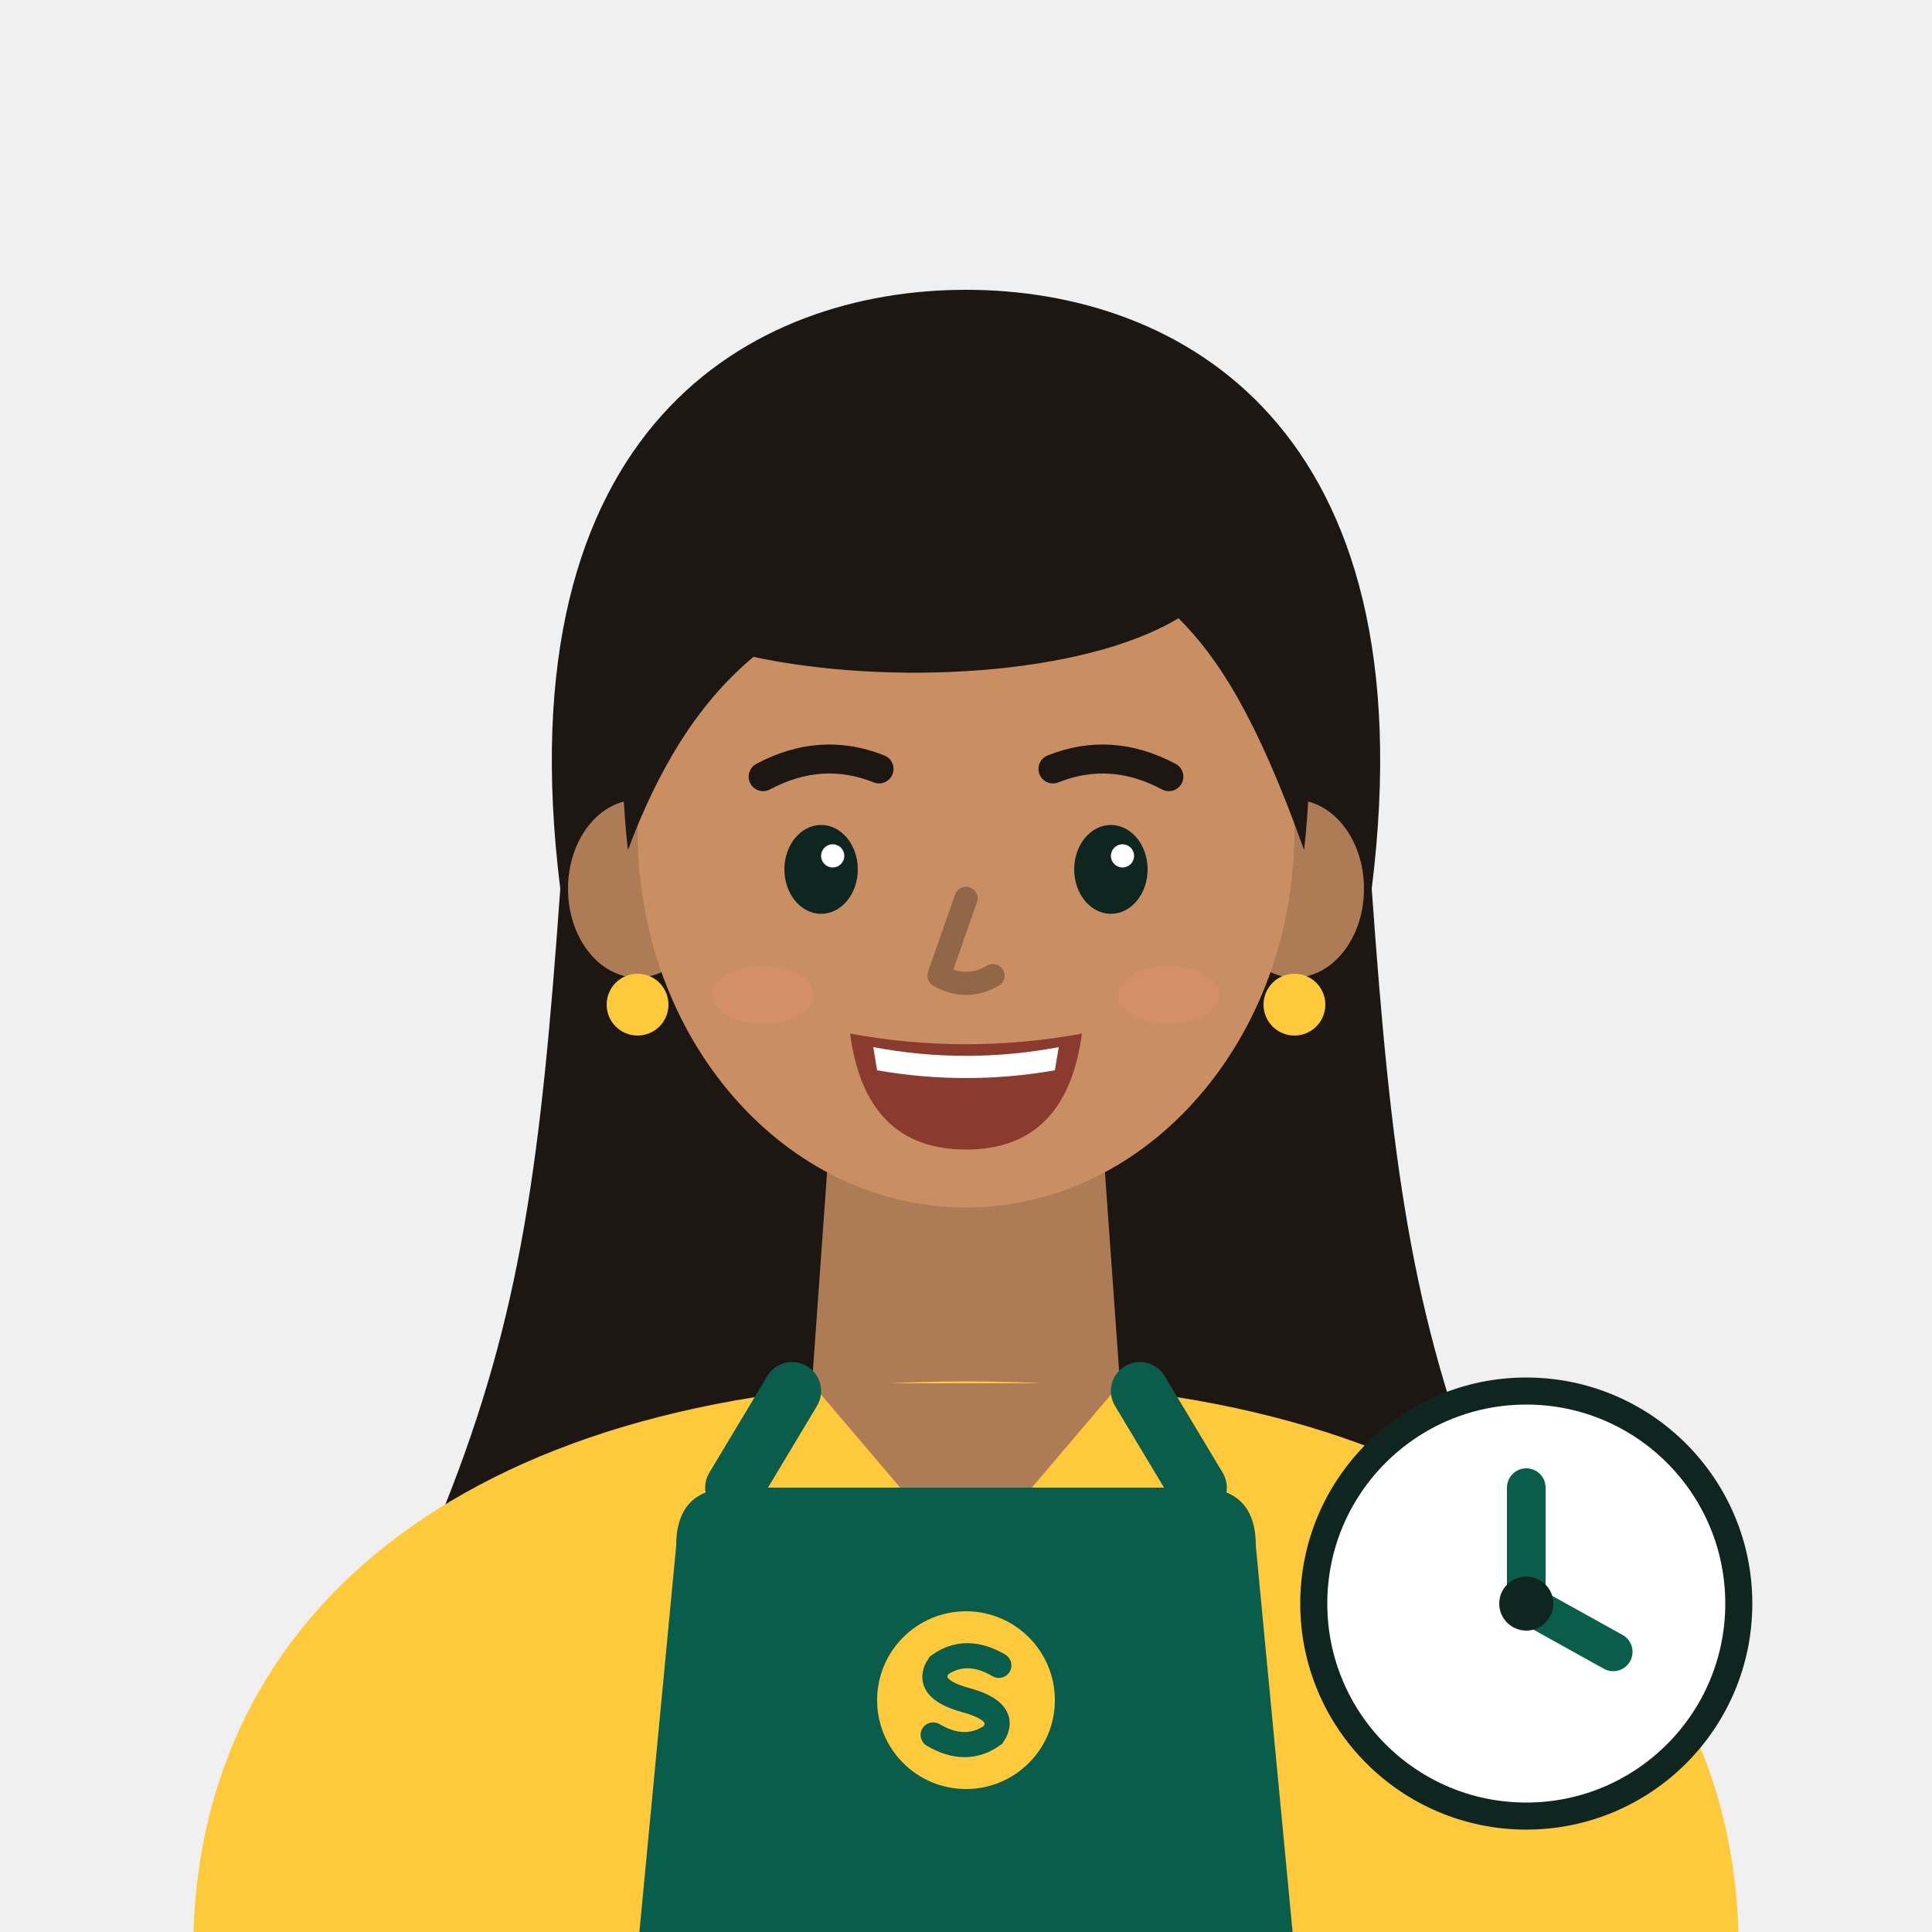
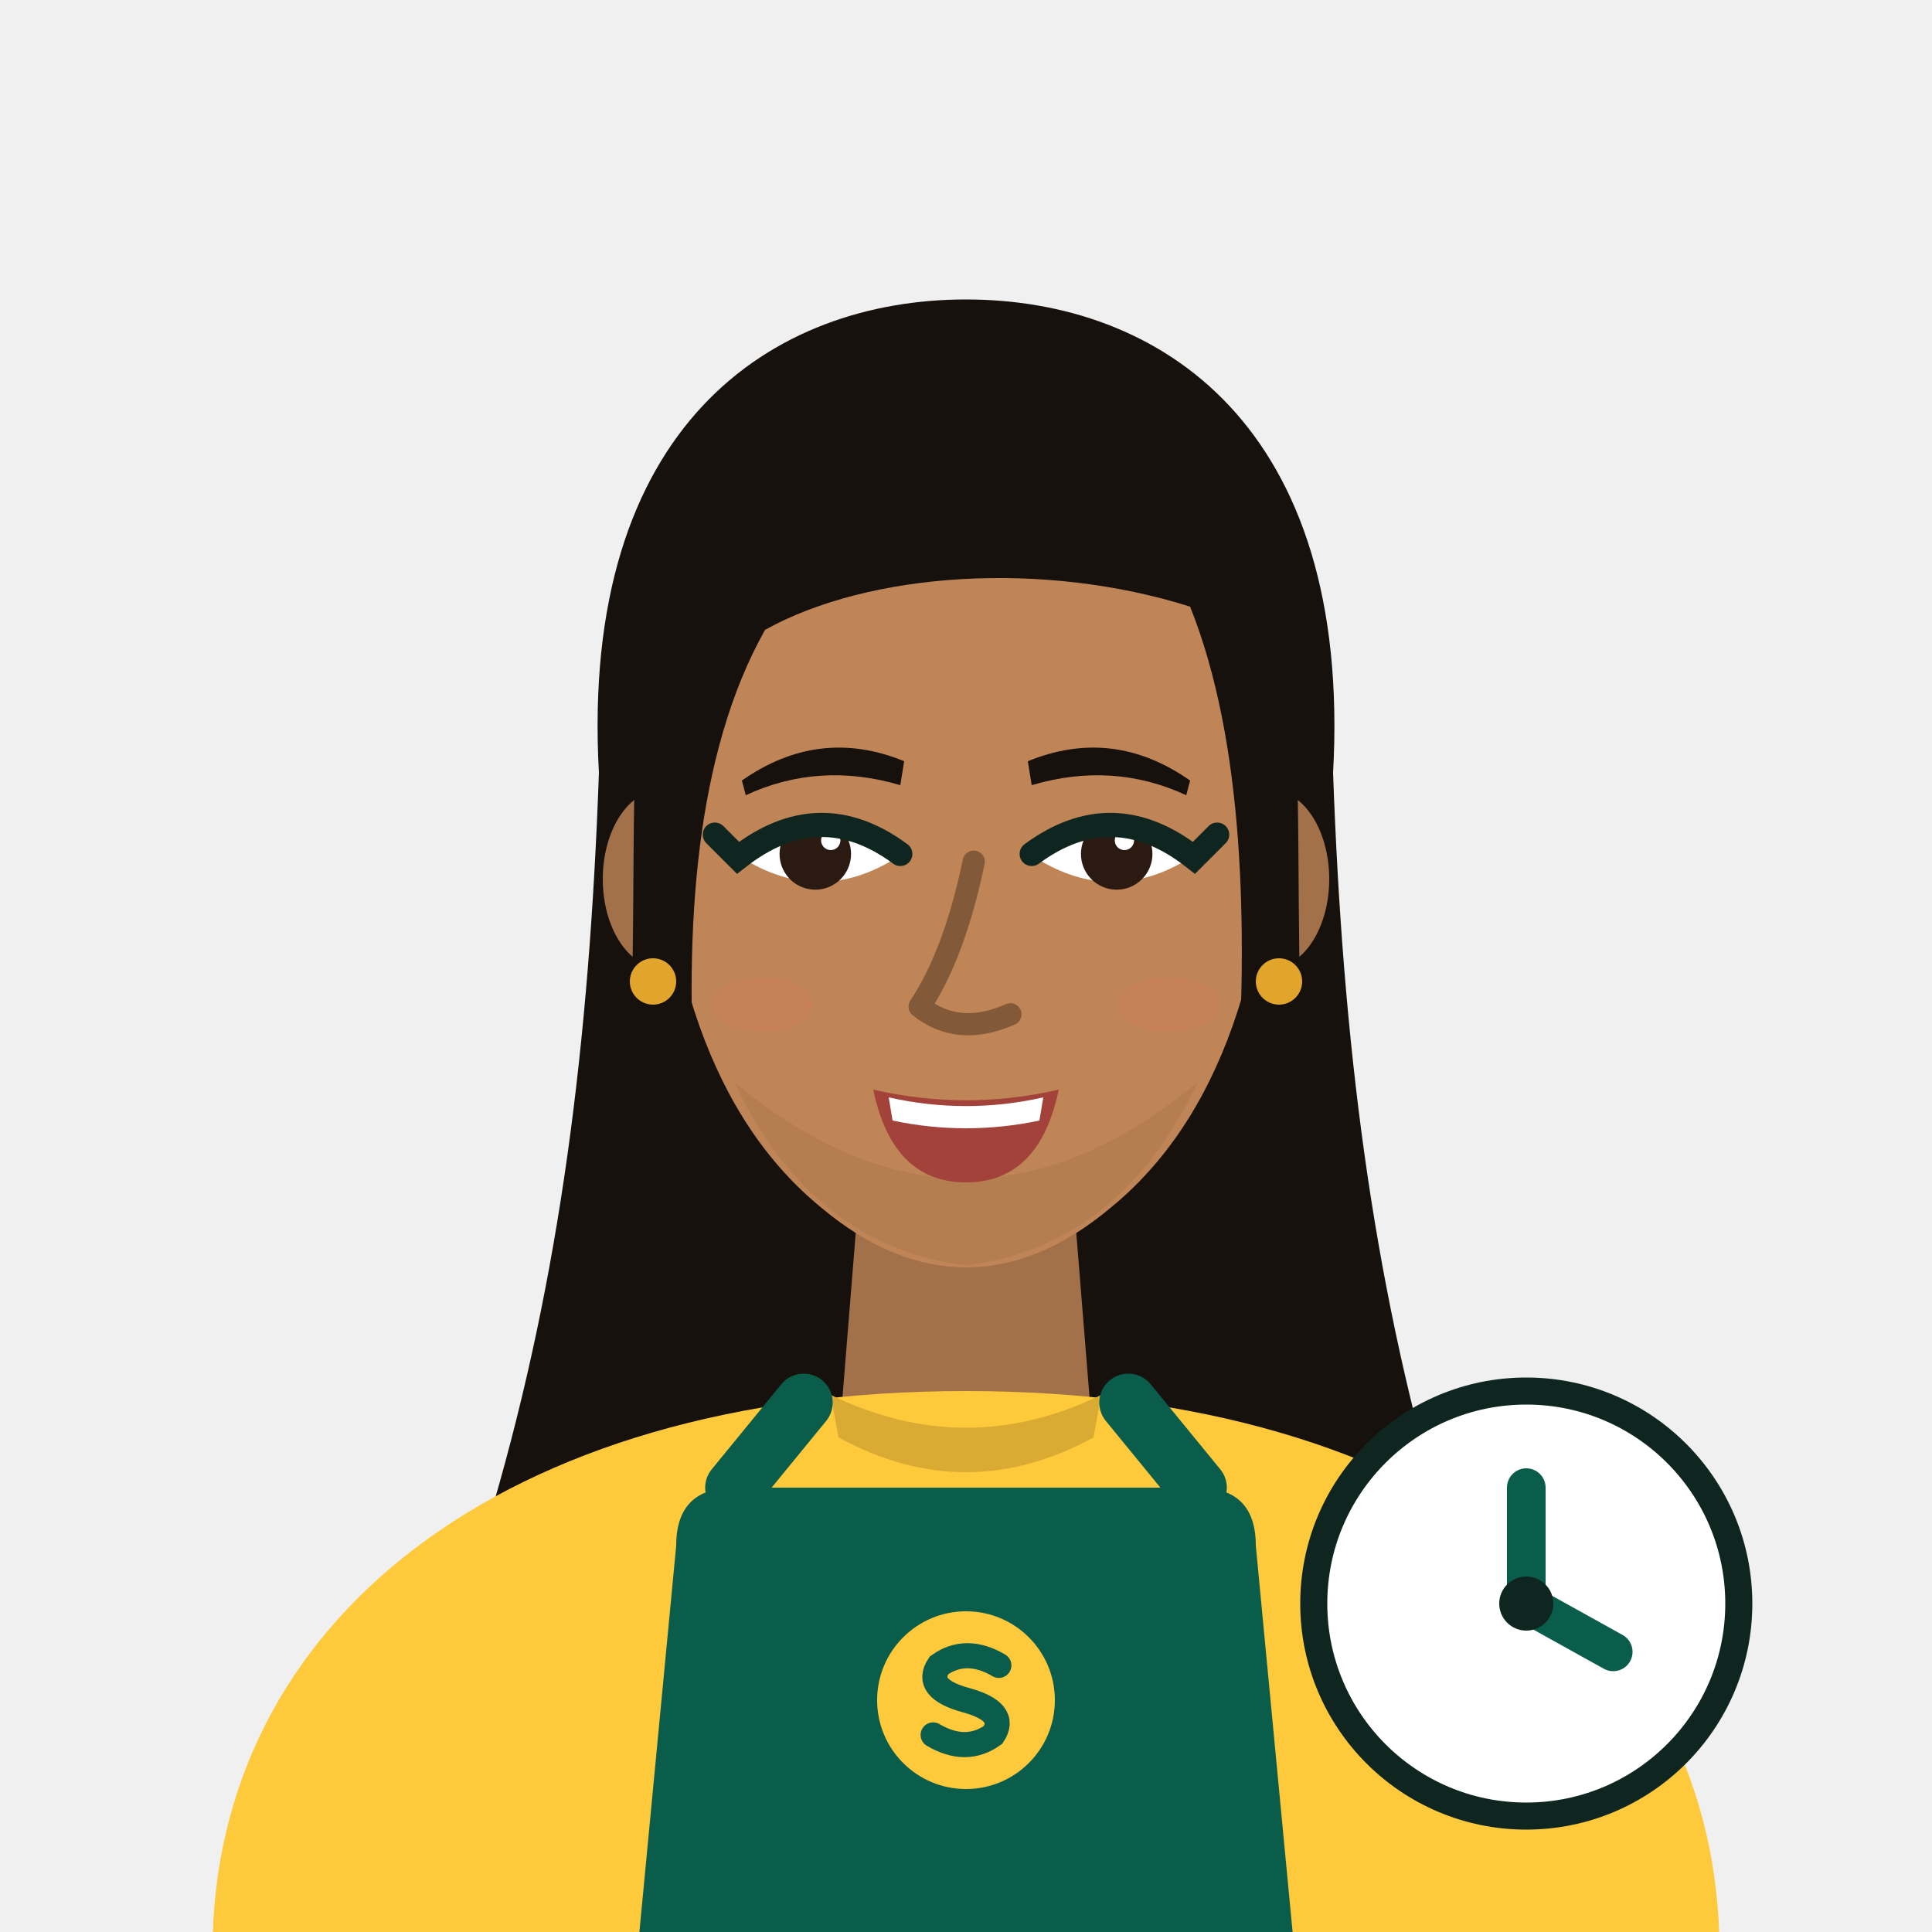
<svg xmlns="http://www.w3.org/2000/svg" viewBox="0 0 100 100" width="400" height="400">
-   <path d="M29 46C26 22 39 15 50 15C61 15 74 22 71 46C72 60 73 68 77 78L23 78C27 68 28 60 29 46Z" fill="#1d1714" />
-   <path d="M43 58L57 58L58 72L42 72Z" fill="#ad7b55" />
-   <path d="M10 101C10 83 25 71.5 50 71.5C75 71.5 90 83 90 101Z" fill="#ffc93c" />
-   <path d="M42 71.6L50 81L58 71.6Z" fill="#ad7b55" />
+   <path d="M31 40C30 22 40 15.5 50 15.5C60 15.5 70 22 69 40C69.5 54 71 66 74.5 78L25.5 78C29 66 30.5 54 31 40Z" fill="#17110e" />
+   <path d="M44.6 60L55.4 60L56.4 72.4L43.6 72.4Z" fill="#a27149" />
+   <path d="M11 101C11 84 26 72 50 72C74 72 89 84 89 101Z" fill="#ffc93c" />
+   <path d="M43 72.2Q50 75.6 57 72.2L56.6 74.4Q50 78 43.4 74.4Z" fill="#d9ab33" />
  <path d="M33 101L35 80Q35 77 38 77L62 77Q65 77 65 80L67 101Z" fill="#0b5d4b" />
-   <path d="M38 77L41 72M62 77L59 72" stroke="#0b5d4b" stroke-width="3" stroke-linecap="round" />
+   <path d="M38 77L41.6 72.6M62 77L58.4 72.6" stroke="#0b5d4b" stroke-width="3" stroke-linecap="round" />
  <circle cx="50" cy="88" r="4.6" fill="#ffc93c" />
  <path d="M51.7 86.2Q50 85.2 48.6 86.2Q47.8 87.4 50 88Q52.2 88.6 51.4 89.8Q50 90.8 48.3 89.8" fill="none" stroke="#0b5d4b" stroke-width="1.3" stroke-linecap="round" />
-   <ellipse cx="33" cy="46" rx="3.6" ry="4.6" fill="#ad7b55" />
-   <ellipse cx="67" cy="46" rx="3.6" ry="4.6" fill="#ad7b55" />
-   <ellipse cx="50" cy="43" rx="17" ry="19.5" fill="#c98f63" />
-   <ellipse cx="42.5" cy="45" rx="1.9" ry="2.3" fill="#0f2620" />
-   <ellipse cx="57.5" cy="45" rx="1.9" ry="2.3" fill="#0f2620" />
-   <circle cx="43.1" cy="44.3" r=".6" fill="#fff" />
-   <circle cx="58.1" cy="44.3" r=".6" fill="#fff" />
-   <path d="M39.5 40.2Q42.5 38.6 45.5 39.8M54.5 39.8Q57.5 38.6 60.5 40.2" fill="none" stroke="#1d1714" stroke-width="1.5" stroke-linecap="round" />
-   <path d="M50 46.5L48.6 50.5Q50 51.3 51.4 50.5" fill="none" stroke="#916747" stroke-width="1.2" stroke-linecap="round" stroke-linejoin="round" />
-   <ellipse cx="39.5" cy="51.5" rx="2.6" ry="1.5" fill="#e88b73" opacity=".35" />
-   <ellipse cx="60.5" cy="51.5" rx="2.6" ry="1.5" fill="#e88b73" opacity=".35" />
-   <path d="M44 53.5Q50 54.6 56 53.5Q55.2 59.5 50 59.5Q44.8 59.5 44 53.5Z" fill="#8a3b2e" />
-   <path d="M45.2 54.2Q50 55.1 54.8 54.2L54.6 55.4Q50 56.2 45.4 55.4Z" fill="#fff" />
-   <path d="M32.5 44C30.5 26 40 19.5 50 19.5C60 19.5 69.5 26 67.5 44C65 37 63 34 61 32C56 35 46 35.5 39 34C36 36.5 34 40 32.5 44Z" fill="#1d1714" />
-   <circle cx="33" cy="52" r="1.6" fill="#ffc93c" />
-   <circle cx="67" cy="52" r="1.6" fill="#ffc93c" />
+   <ellipse cx="34.2" cy="45.5" rx="3" ry="4.6" fill="#a27149" />
+   <ellipse cx="65.8" cy="45.5" rx="3" ry="4.6" fill="#a27149" />
+   <path d="M34 38C34 26 41 20.5 50 20.5C59 20.5 66 26 66 38C66 50 63 58 57.5 62.5C55 64.6 52.5 65.6 50 65.6C47.5 65.6 45 64.6 42.5 62.5C37 58 34 50 34 38Z" fill="#bf8556" />
+   <path d="M38 56Q50 66 62 56Q58 64.5 50 65.5Q42 64.5 38 56Z" fill="#a27149" opacity=".35" />
+   <path d="M38.4 44.4Q42.4 41.4 46.4 44.4Q42.4 46.9 38.4 44.4Z" fill="#fff" />
+   <circle cx="42.2" cy="44.2" r="1.85" fill="#2a1a12" />
+   <circle cx="43" cy="43.5" r=".5" fill="#fff" />
+   <path d="M37 43.2L38.2 44.4Q42.4 41.1 46.6 44.2" fill="none" stroke="#0f2620" stroke-width="1.25" stroke-linecap="round" />
+   <path d="M53.6 44.4Q57.6 41.4 61.6 44.4Q57.6 46.9 53.6 44.4Z" fill="#fff" />
+   <circle cx="57.8" cy="44.2" r="1.85" fill="#2a1a12" />
+   <circle cx="58.2" cy="43.5" r=".5" fill="#fff" />
+   <path d="M53.4 44.2Q57.6 41.1 61.8 44.4L63 43.2" fill="none" stroke="#0f2620" stroke-width="1.25" stroke-linecap="round" />
+   <path d="M38.4 40.4Q42.4 37.6 46.8 39.4L46.6 40.64Q42.4 39.4  38.6 41.16Z" fill="#17110e" />
+   <path d="M61.6 40.4Q57.6 37.6 53.2 39.4L53.4 40.64Q57.6 39.4 61.4 41.16Z" fill="#17110e" />
+   <path d="M50.4 44.6Q49.4 49.4 47.6 52.1Q49.6 53.7 52.3 52.5" fill="none" stroke="#825a3a" stroke-width="1.15" stroke-linecap="round" stroke-linejoin="round" />
+   <ellipse cx="39.5" cy="52" rx="2.6" ry="1.4" fill="#d9775e" opacity="0.32" />
+   <ellipse cx="60.5" cy="52" rx="2.6" ry="1.4" fill="#d9775e" opacity="0.32" />
+   <path d="M45.2 56.4Q50 57.5 54.8 56.4Q53.8 61.2 50 61.2Q46.2 61.2 45.2 56.4Z" fill="#a2423a" />
+   <path d="M46 56.8Q50 57.7 54 56.8L53.8 58Q50 58.8 46.2 58Z" fill="#fff" />
+   <path d="M44 20C37 21 33.2 27 33 36C32.6 44 33 50 32.4 57Q34.2 59.2 36 57C35.4 48 36 39 39.6 32.6C45 29.6 54 29 61.6 31.4C64.4 38.4 64.6 48 64 57Q65.8 59.2 67.6 57C67 50 67.4 44 67 36C66.6 25 59 19 50 19.4C48 19.5 46 19.7 44 20Z" fill="#17110e" />
+   <circle cx="33.8" cy="50.8" r="1.2" fill="#e2a52b" />
+   <circle cx="66.2" cy="50.8" r="1.2" fill="#e2a52b" />
  <g transform="translate(68 72)">
    <circle cx="11" cy="11" r="11" fill="#ffffff" stroke="#0f2620" stroke-width="1.4" />
    <path d="M11 5V11L15.5 13.5" fill="none" stroke="#0b5d4b" stroke-width="2" stroke-linecap="round" />
    <circle cx="11" cy="11" r="1.4" fill="#0f2620" />
  </g>
</svg>
